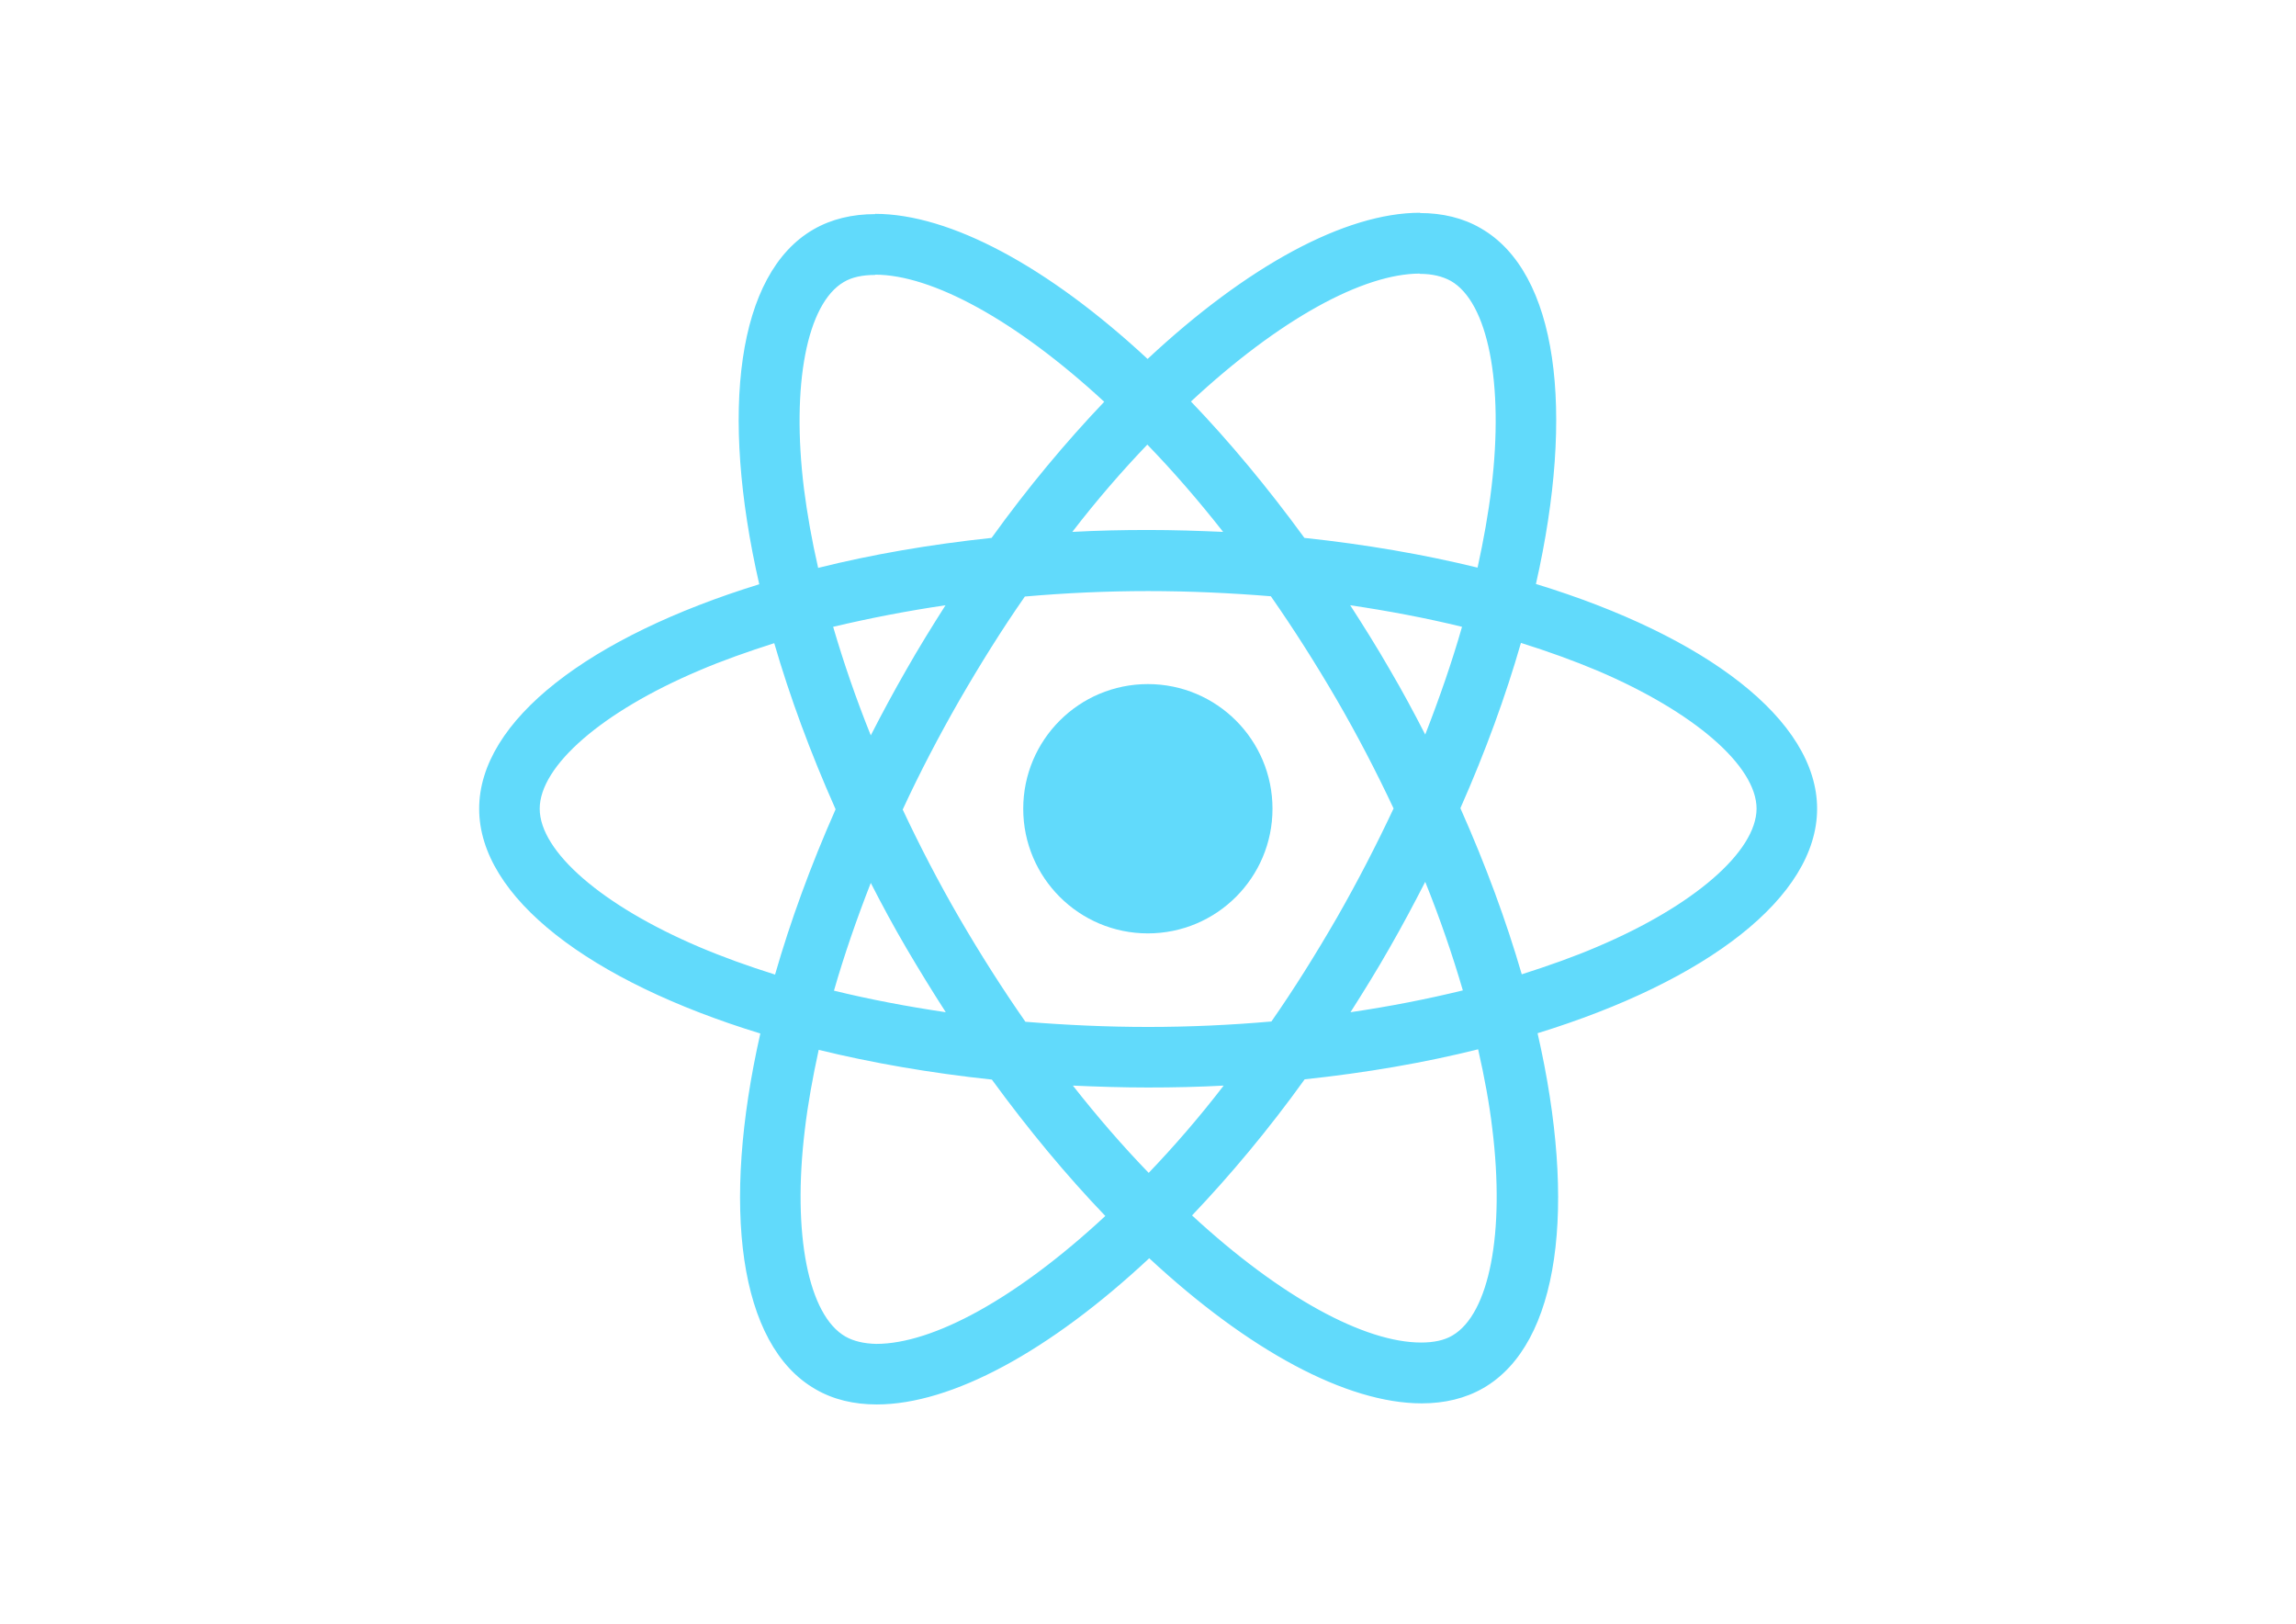
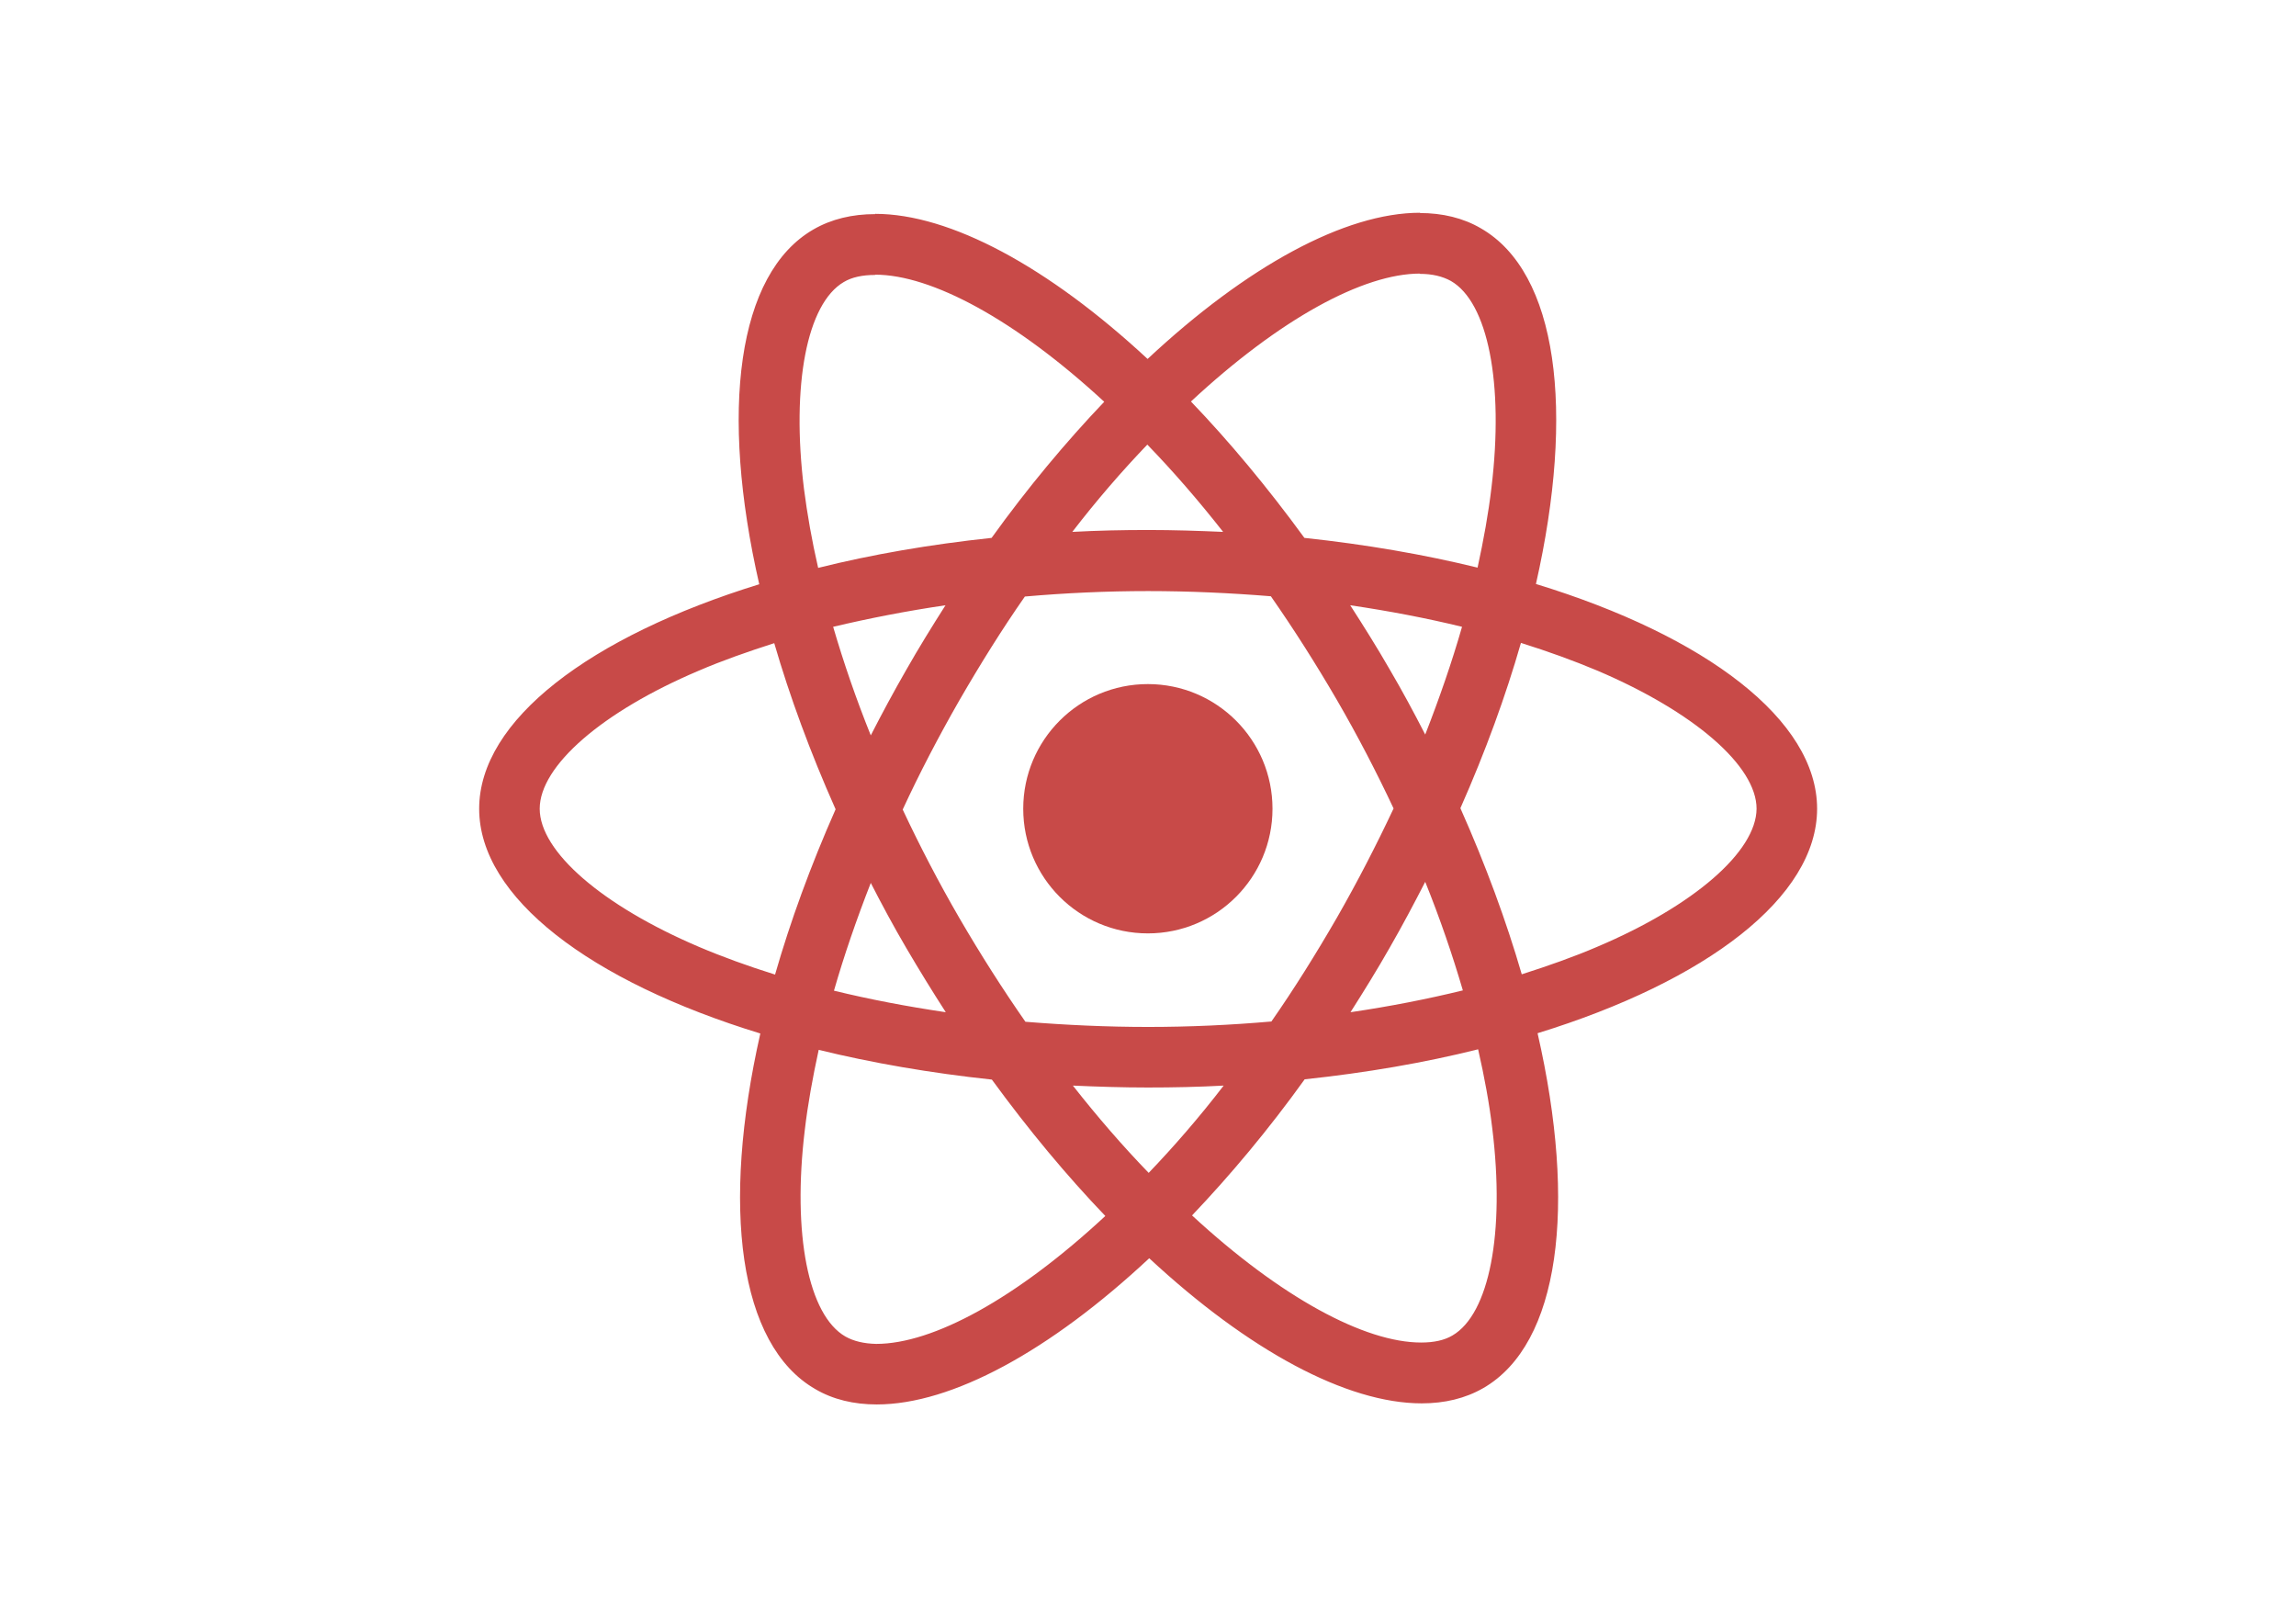
<svg xmlns="http://www.w3.org/2000/svg" viewBox="0 0 841.9 595.3">
-   <g fill="#61DAFB">
+   <g fill="#C84A48">
    <path d="M666.3 296.5c0-32.5-40.7-63.3-103.1-82.4 14.4-63.6 8-114.2-20.2-130.4-6.5-3.8-14.1-5.6-22.4-5.6v22.3c4.6 0 8.3.9 11.4 2.6 13.6 7.8 19.5 37.5 14.9 75.7-1.1 9.4-2.9 19.3-5.1 29.4-19.6-4.8-41-8.5-63.5-10.9-13.5-18.5-27.5-35.3-41.6-50 32.6-30.3 63.2-46.9 84-46.9V78c-27.5 0-63.5 19.6-99.9 53.6-36.4-33.8-72.4-53.2-99.9-53.2v22.3c20.7 0 51.4 16.5 84 46.6-14 14.7-28 31.4-41.3 49.9-22.6 2.4-44 6.1-63.6 11-2.3-10-4-19.7-5.2-29-4.7-38.2 1.1-67.9 14.6-75.8 3-1.8 6.9-2.6 11.5-2.6V78.5c-8.4 0-16 1.8-22.6 5.6-28.1 16.2-34.4 66.7-19.9 130.1-62.2 19.2-102.7 49.9-102.7 82.3 0 32.5 40.7 63.3 103.1 82.4-14.4 63.6-8 114.2 20.2 130.4 6.5 3.8 14.1 5.6 22.5 5.6 27.5 0 63.5-19.6 99.9-53.6 36.4 33.8 72.4 53.2 99.9 53.2 8.4 0 16-1.8 22.6-5.6 28.1-16.2 34.4-66.7 19.9-130.1 62-19.1 102.5-49.9 102.5-82.3zm-130.2-66.7c-3.7 12.9-8.3 26.2-13.5 39.5-4.1-8-8.4-16-13.1-24-4.6-8-9.5-15.8-14.4-23.4 14.2 2.1 27.9 4.7 41 7.9zm-45.8 106.5c-7.8 13.5-15.8 26.3-24.1 38.2-14.9 1.3-30 2-45.2 2-15.1 0-30.2-.7-45-1.9-8.3-11.9-16.4-24.6-24.2-38-7.6-13.1-14.5-26.4-20.8-39.8 6.2-13.4 13.2-26.8 20.7-39.9 7.8-13.5 15.8-26.3 24.1-38.2 14.9-1.3 30-2 45.2-2 15.1 0 30.2.7 45 1.9 8.3 11.9 16.4 24.6 24.2 38 7.6 13.1 14.5 26.4 20.8 39.8-6.3 13.4-13.2 26.8-20.7 39.9zm32.3-13c5.4 13.4 10 26.8 13.8 39.8-13.1 3.2-26.9 5.9-41.2 8 4.9-7.7 9.8-15.6 14.4-23.7 4.6-8 8.9-16.1 13-24.1zM421.2 430c-9.3-9.6-18.6-20.3-27.8-32 9 .4 18.2.7 27.5.7 9.4 0 18.7-.2 27.8-.7-9 11.7-18.3 22.4-27.5 32zm-74.4-58.9c-14.2-2.1-27.9-4.7-41-7.9 3.7-12.9 8.3-26.2 13.5-39.5 4.1 8 8.4 16 13.1 24 4.7 8 9.5 15.8 14.4 23.4zM420.7 163c9.3 9.6 18.6 20.3 27.8 32-9-.4-18.2-.7-27.5-.7-9.4 0-18.7.2-27.8.7 9-11.7 18.3-22.4 27.5-32zm-74 58.9c-4.9 7.7-9.8 15.6-14.4 23.7-4.6 8-8.9 16-13 24-5.4-13.4-10-26.8-13.8-39.8 13.1-3.1 26.9-5.8 41.2-7.9zm-90.5 125.2c-35.4-15.1-58.3-34.9-58.3-50.6 0-15.7 22.9-35.6 58.3-50.6 8.6-3.7 18-7 27.7-10.1 5.7 19.6 13.2 40 22.5 60.9-9.2 20.8-16.6 41.1-22.2 60.6-9.9-3.1-19.3-6.5-28-10.2zM310 490c-13.6-7.8-19.5-37.5-14.9-75.7 1.1-9.4 2.9-19.3 5.1-29.4 19.6 4.8 41 8.5 63.5 10.9 13.5 18.5 27.5 35.3 41.6 50-32.6 30.3-63.2 46.9-84 46.9-4.5-.1-8.3-1-11.3-2.7zm237.2-76.2c4.7 38.2-1.1 67.9-14.6 75.8-3 1.8-6.9 2.6-11.5 2.6-20.7 0-51.4-16.5-84-46.6 14-14.7 28-31.4 41.3-49.9 22.6-2.4 44-6.1 63.6-11 2.3 10.1 4.1 19.8 5.2 29.1zm38.5-66.7c-8.6 3.7-18 7-27.7 10.1-5.7-19.6-13.2-40-22.5-60.9 9.2-20.8 16.6-41.1 22.2-60.6 9.9 3.1 19.3 6.5 28.1 10.2 35.4 15.1 58.3 34.9 58.3 50.6-.1 15.7-23 35.6-58.4 50.6zM320.8 78.4z" />
    <circle cx="420.9" cy="296.5" r="45.7" />
    <path d="M520.5 78.1z" />
  </g>
</svg>
